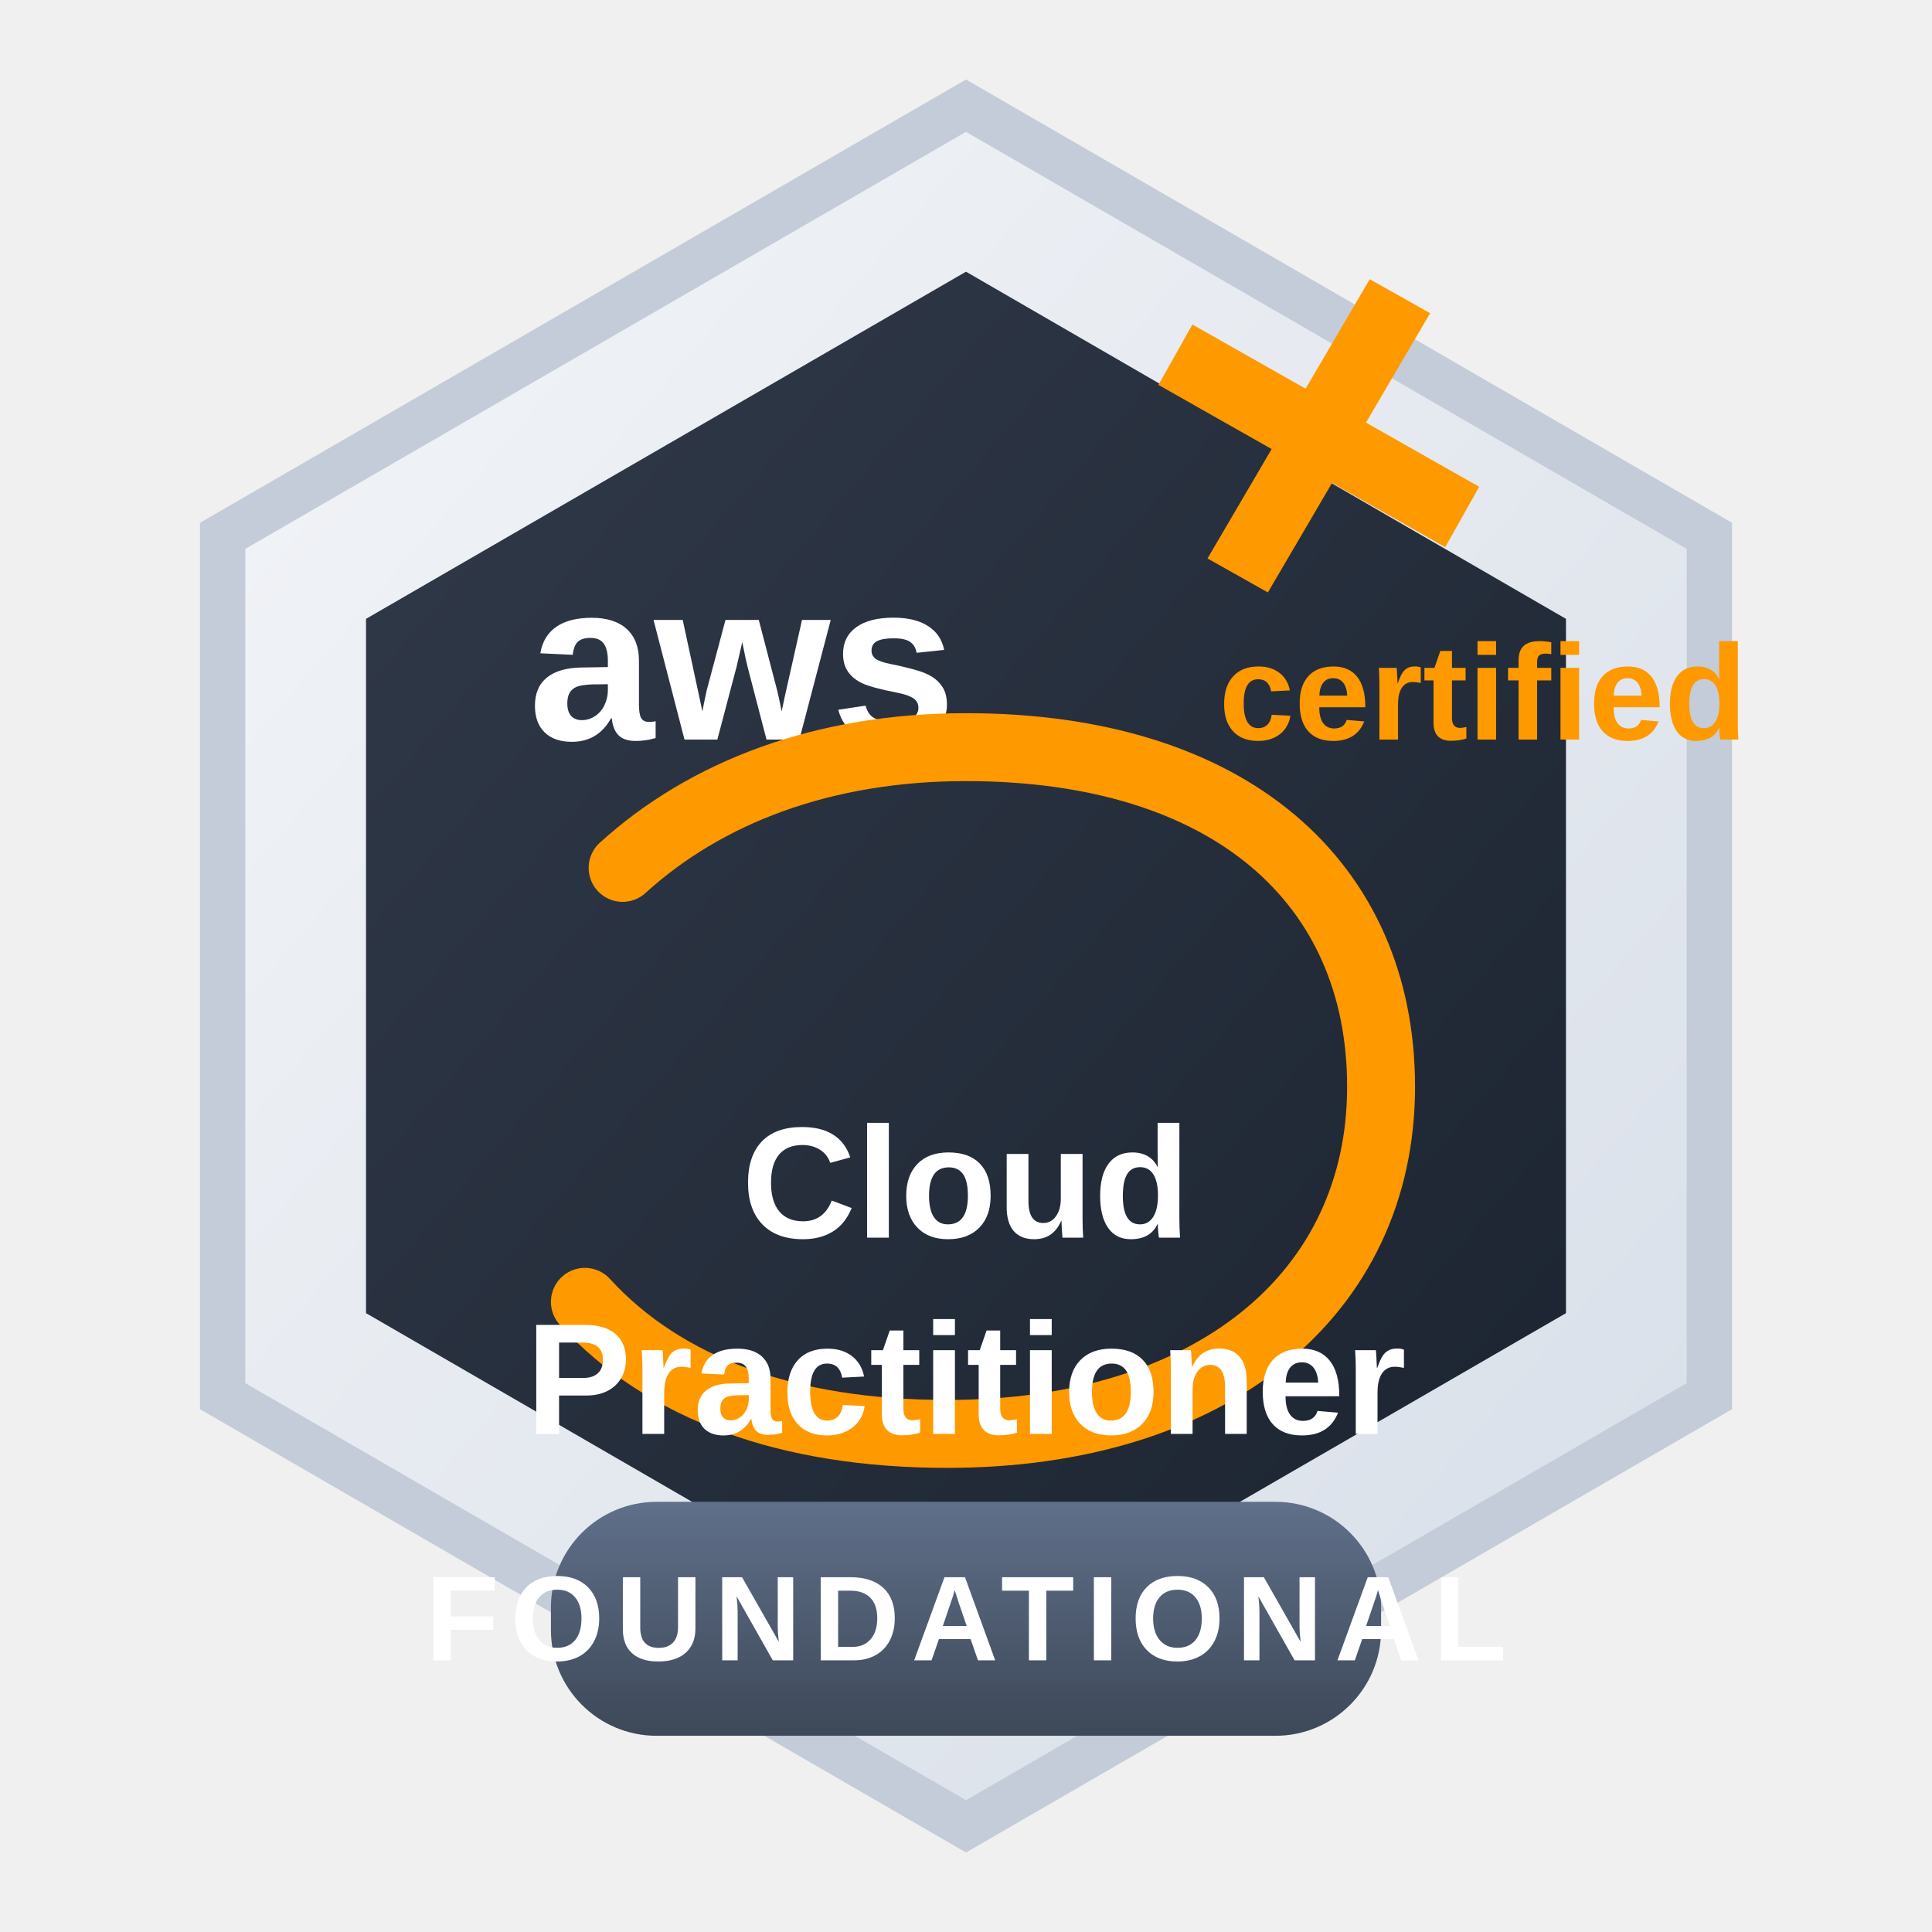
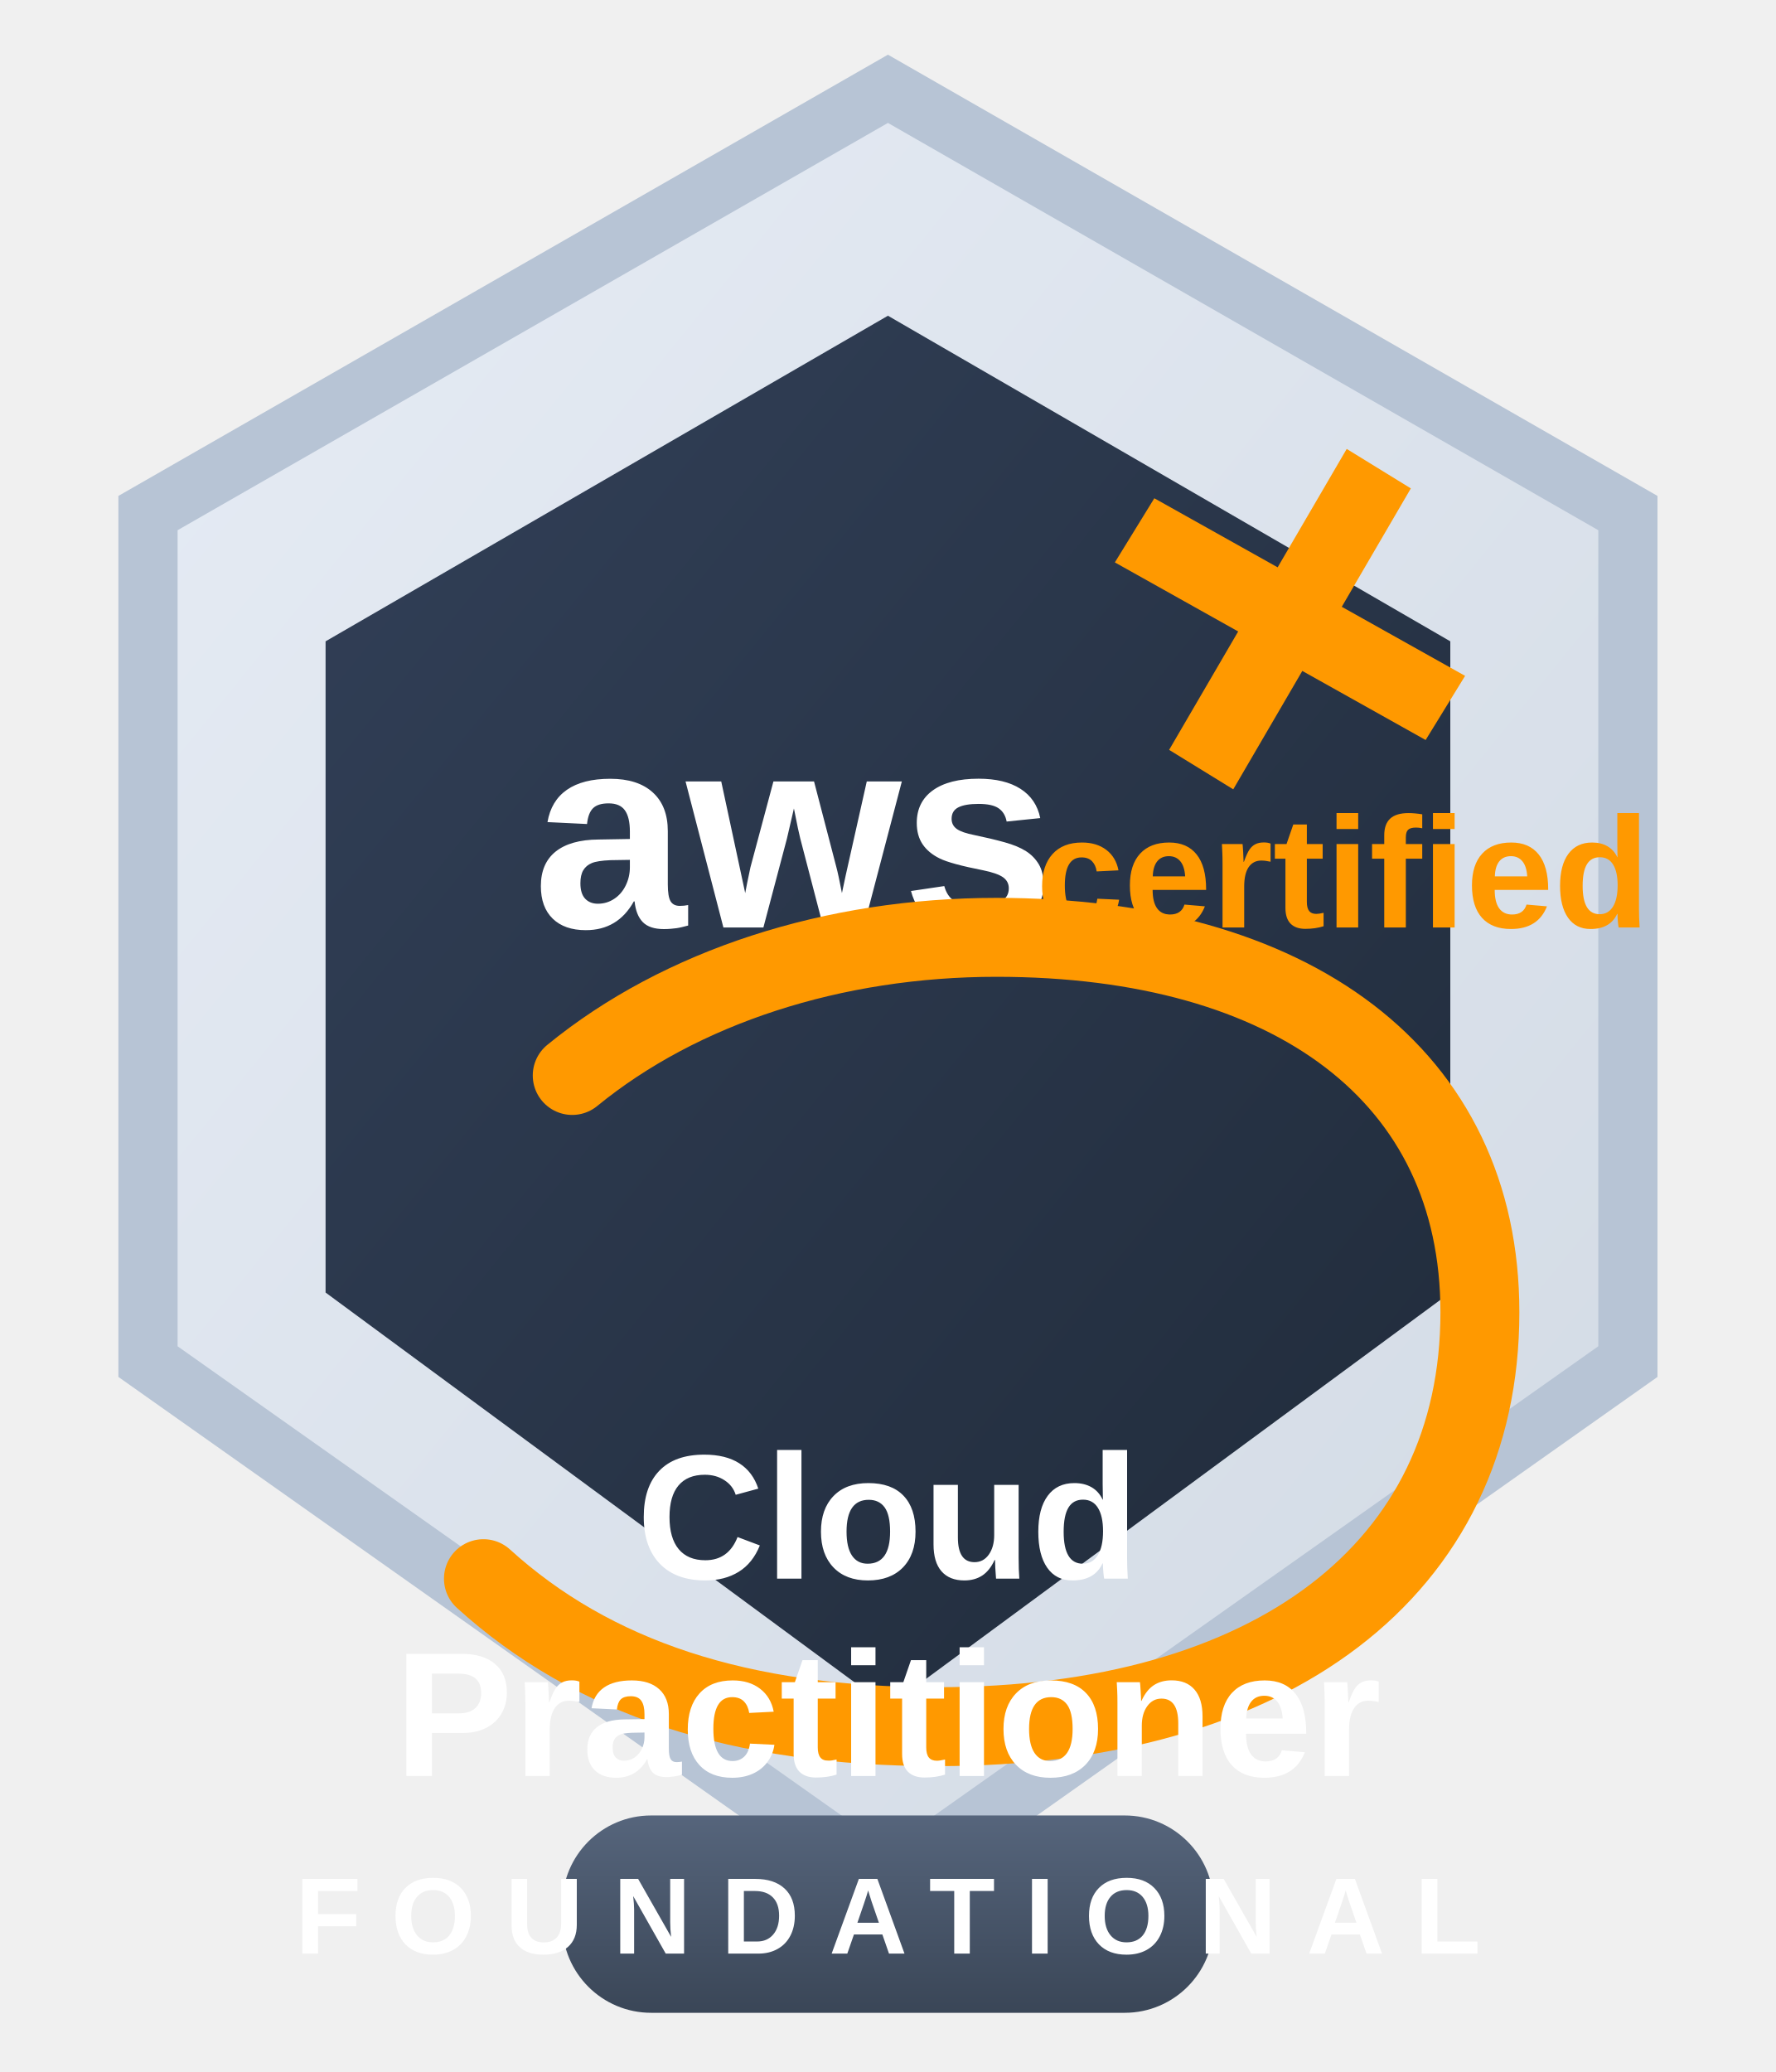
- <svg xmlns="http://www.w3.org/2000/svg" viewBox="0 0 512 512" role="img" aria-labelledby="title desc">
+ <svg xmlns="http://www.w3.org/2000/svg" viewBox="0 0 360 420" role="img" aria-labelledby="title desc">
  <defs>
-     <linearGradient id="cpOuter" x1="0%" y1="0%" x2="100%" y2="100%">
-       <stop offset="0%" stop-color="#F3F5F8" />
-       <stop offset="100%" stop-color="#D7DEE8" />
+     <linearGradient id="outer" x1="0%" y1="0%" x2="100%" y2="100%">
+       <stop offset="0%" stop-color="#E6ECF5" />
+       <stop offset="100%" stop-color="#D2DAE4" />
    </linearGradient>
-     <linearGradient id="cpInner" x1="0%" y1="0%" x2="100%" y2="100%">
-       <stop offset="0%" stop-color="#313A49" />
-       <stop offset="100%" stop-color="#1B2330" />
+     <linearGradient id="inner" x1="0%" y1="0%" x2="100%" y2="100%">
+       <stop offset="0%" stop-color="#324058" />
+       <stop offset="100%" stop-color="#202B3A" />
    </linearGradient>
-     <linearGradient id="cpHighlight" x1="0%" y1="0%" x2="0%" y2="100%">
-       <stop offset="0%" stop-color="#60708A" />
-       <stop offset="100%" stop-color="#3D4858" />
+     <linearGradient id="bar" x1="0%" y1="0%" x2="0%" y2="100%">
+       <stop offset="0%" stop-color="#56657C" />
+       <stop offset="100%" stop-color="#3A4657" />
    </linearGradient>
  </defs>
-   <path fill="url(#cpOuter)" d="M256 28l197 114v228L256 484 59 370V142z" stroke="#C3CCD8" stroke-width="12" />
-   <path fill="url(#cpInner)" d="M256 72l159 92v184L256 440 97 348V164z" />
-   <path fill="#FF9900" d="M353 128l-17 29-16-9 17-29-30-17 9-16 30 17 17-29 16 9-17 29 30 17-9 16z" />
-   <text x="140" y="196" font-family="'Amazon Ember', 'Segoe UI', Arial, sans-serif" font-size="60" font-weight="700" fill="#FFFFFF">aws</text>
-   <text x="323" y="196" font-family="'Amazon Ember', 'Segoe UI', Arial, sans-serif" font-size="36" font-weight="700" fill="#FF9900">certified</text>
-   <path fill="none" stroke="#FF9900" stroke-width="18" stroke-linecap="round" stroke-linejoin="round" d="M165 230c22-20 53-32 91-32 70 0 110 36 110 90 0 55-45 92-115 92-42 0-75-12-96-35" />
-   <text x="256" y="328" font-family="'Amazon Ember', 'Segoe UI', Arial, sans-serif" font-size="42" font-weight="700" fill="#FFFFFF" text-anchor="middle">Cloud</text>
-   <text x="256" y="380" font-family="'Amazon Ember', 'Segoe UI', Arial, sans-serif" font-size="42" font-weight="700" fill="#FFFFFF" text-anchor="middle">Practitioner</text>
-   <rect x="146" y="398" width="220" height="62" rx="28" fill="url(#cpHighlight)" />
-   <text x="256" y="440" font-family="'Amazon Ember', 'Segoe UI', Arial, sans-serif" font-size="32" font-weight="600" fill="#FFFFFF" letter-spacing="3" text-anchor="middle">FOUNDATIONAL</text>
+   <path fill="url(#outer)" stroke="#B7C4D5" stroke-width="12" d="M180 18l150 86v172L180 382 30 276V104z" />
+   <path fill="url(#inner)" d="M180 64l114 66v132L180 346 66 262V130z" />
+   <path fill="#FF9900" d="M264 136l-14 24-13-8 14-24-25-14 8-13 25 14 14-24 13 8-14 24 25 14-8 13z" />
+   <g fill="#FFFFFF" font-family="'Amazon Ember', 'Segoe UI', Arial, sans-serif" text-anchor="start">
+     <text x="108" y="188" font-size="56" font-weight="700">aws</text>
+     <text x="210" y="188" font-size="32" font-weight="700" fill="#FF9900">certified</text>
+   </g>
+   <path fill="none" stroke="#FF9900" stroke-width="16" stroke-linecap="round" stroke-linejoin="round" d="M116 218c22-18 53-28 86-28 60 0 98 28 98 76 0 52-42 84-110 84-40 0-70-10-92-30" />
+   <g fill="#FFFFFF" font-family="'Amazon Ember', 'Segoe UI', Arial, sans-serif" text-anchor="middle">
+     <text x="180" y="320" font-size="36" font-weight="700">Cloud</text>
+     <text x="180" y="360" font-size="36" font-weight="700">Practitioner</text>
+   </g>
+   <rect x="114" y="368" width="132" height="40" rx="18" fill="url(#bar)" />
+   <text x="180" y="396" font-family="'Amazon Ember', 'Segoe UI', Arial, sans-serif" font-size="22" font-weight="600" fill="#FFFFFF" text-anchor="middle" letter-spacing="6">FOUNDATIONAL</text>
</svg>
